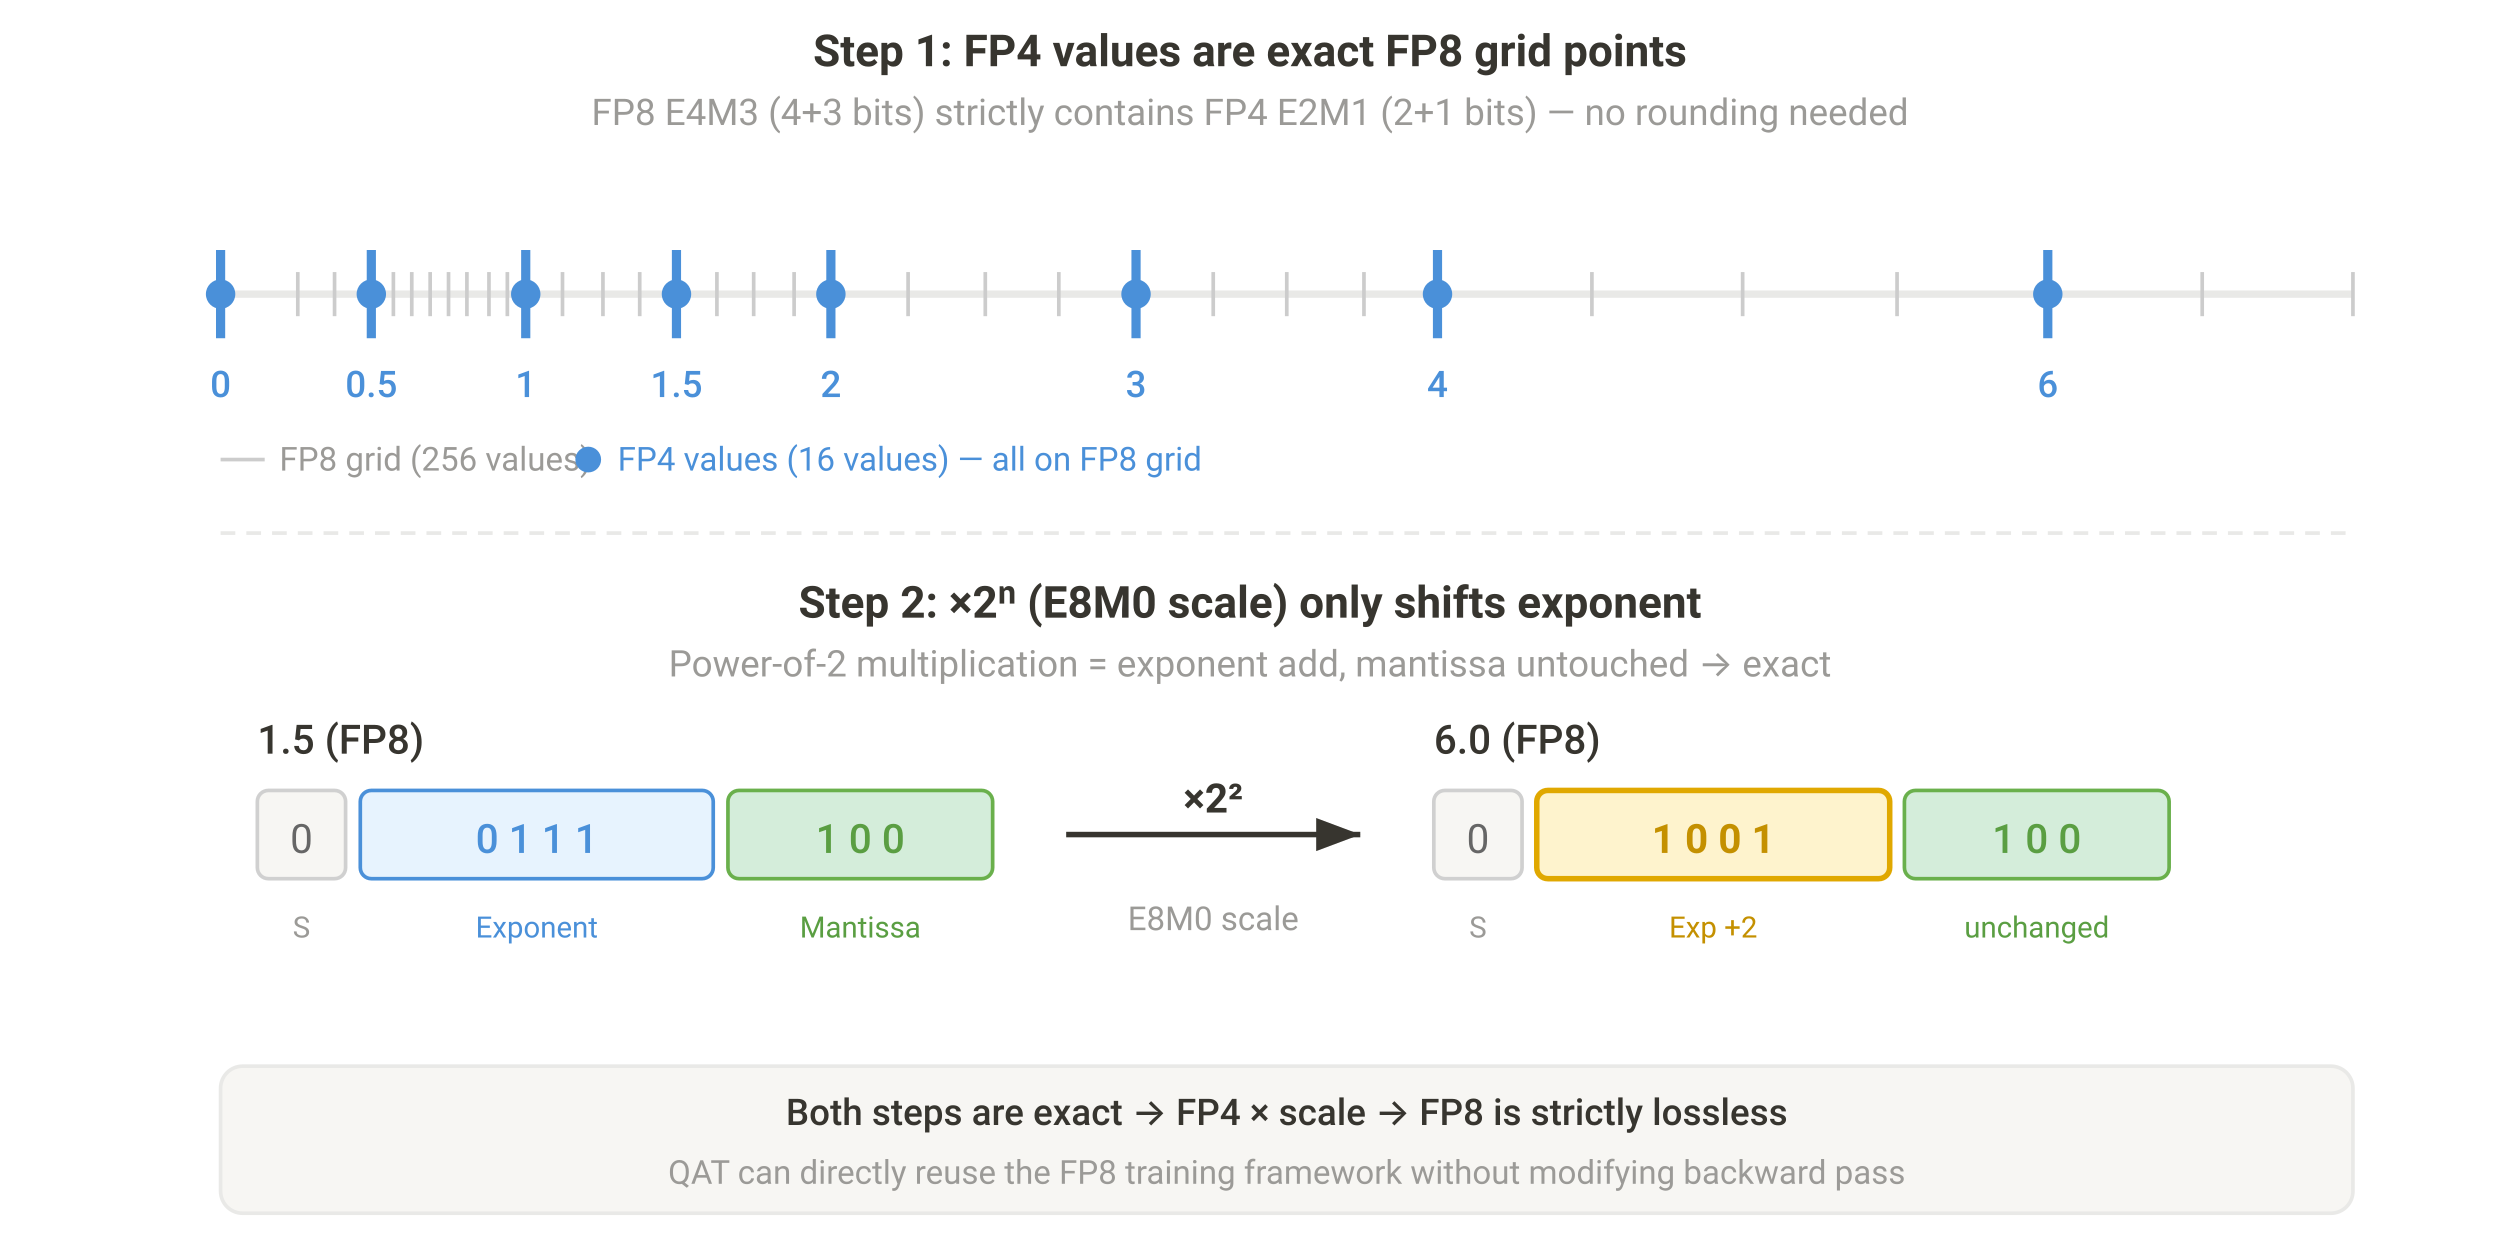
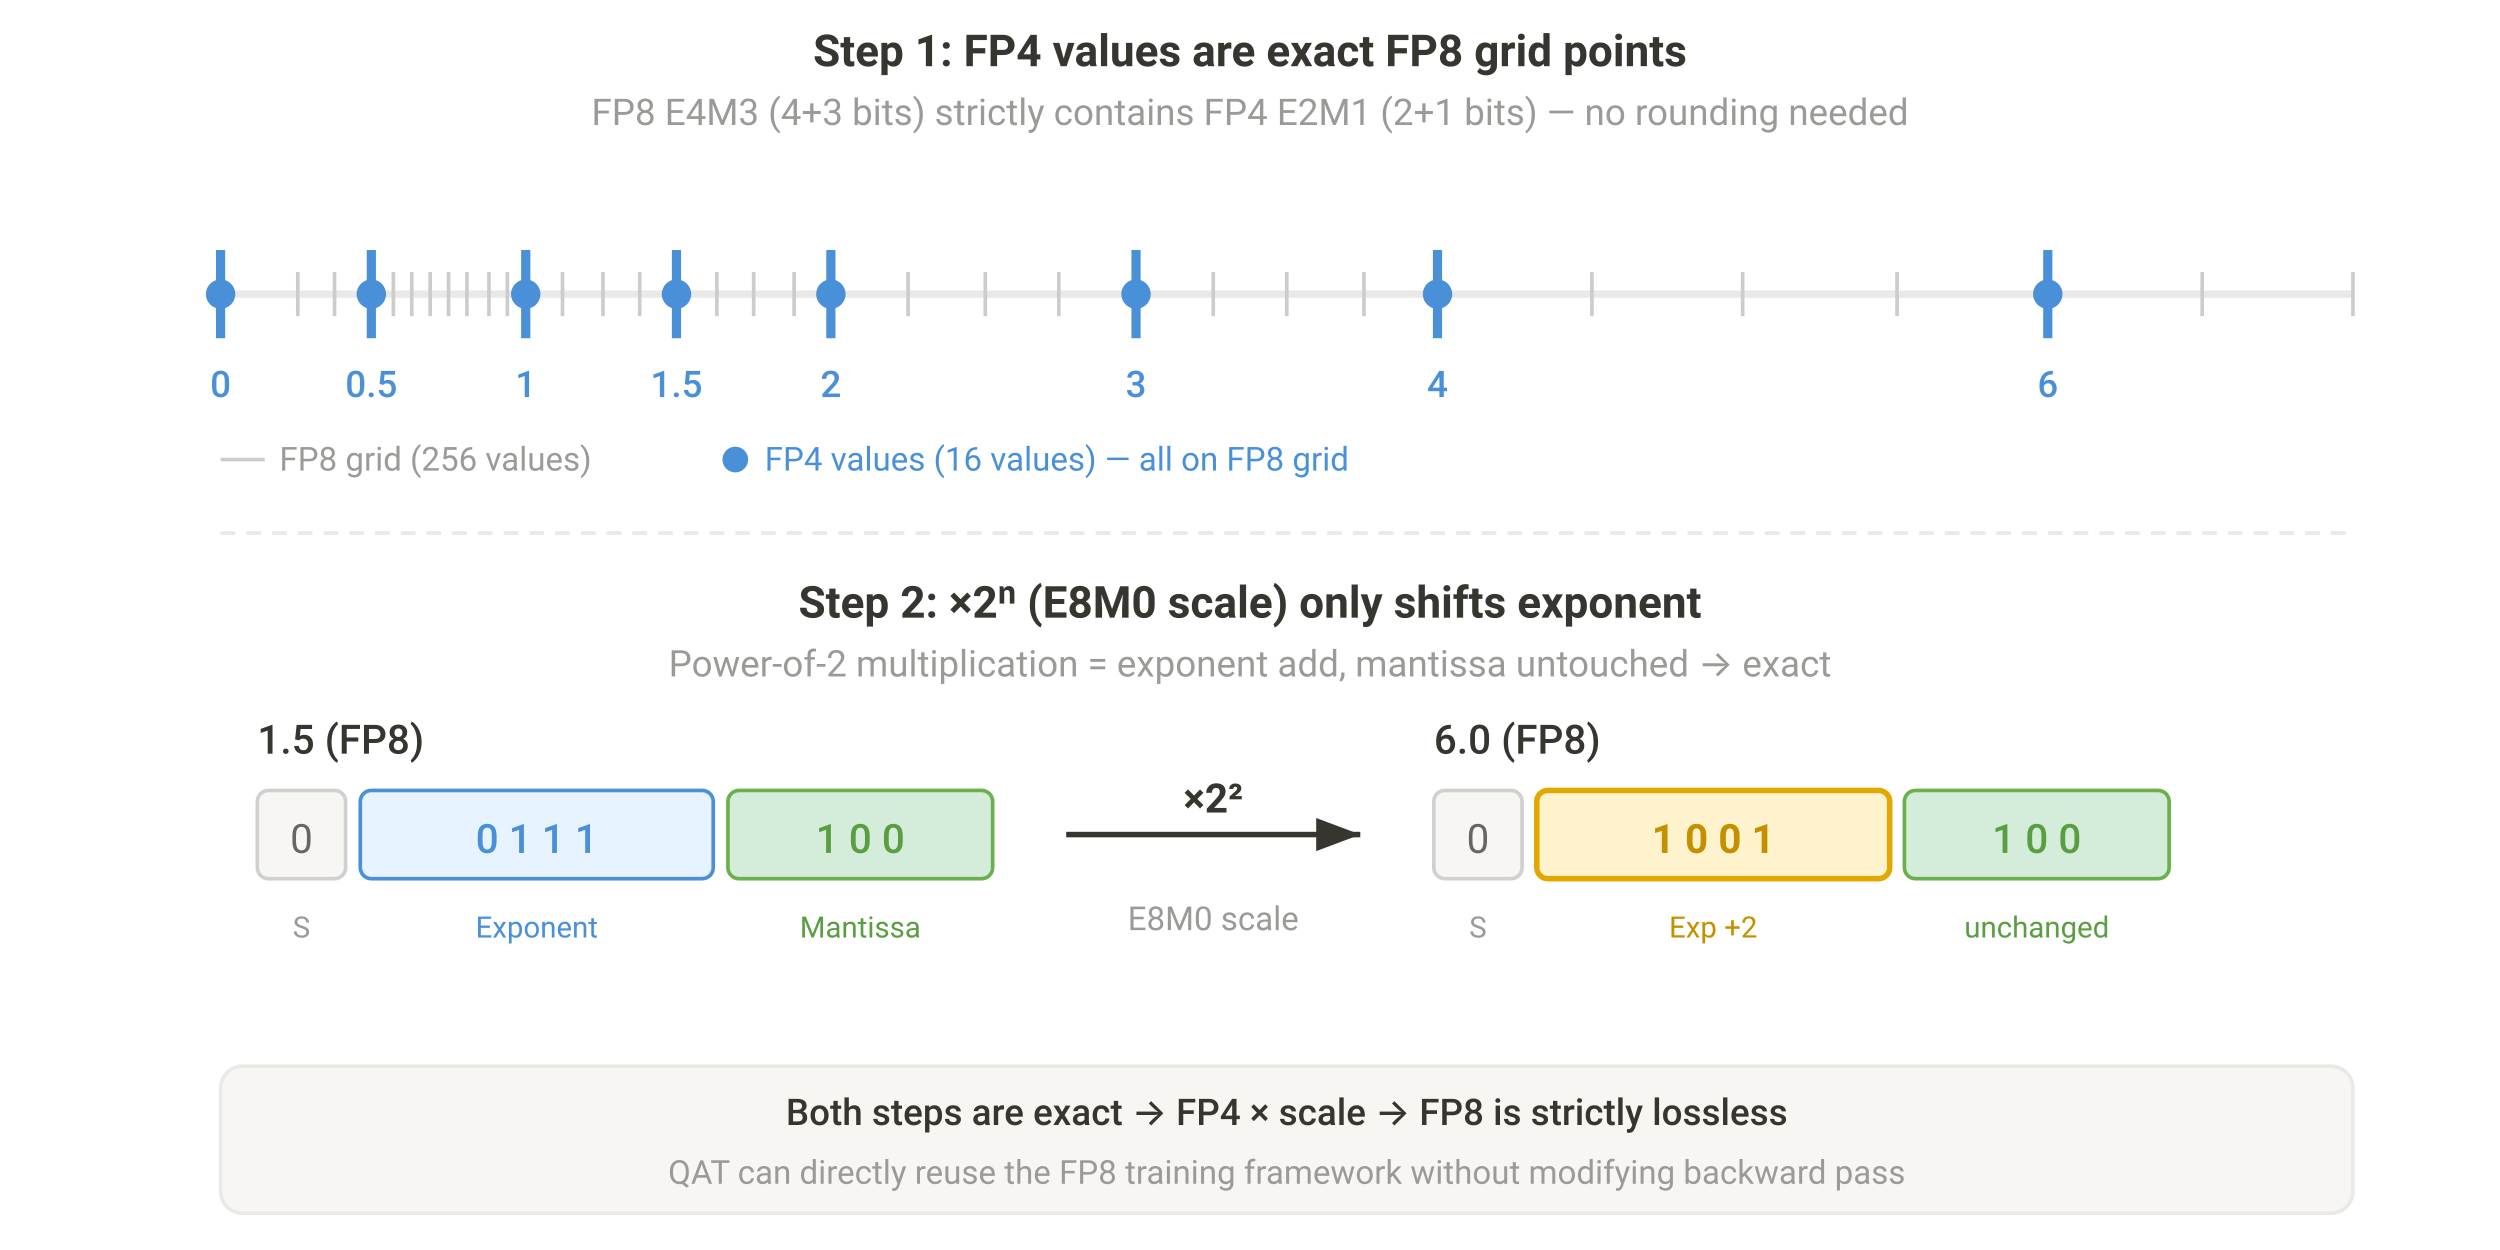
<svg xmlns="http://www.w3.org/2000/svg" viewBox="0 0 680 340" font-family="-apple-system, BlinkMacSystemFont, 'Segoe UI', Roboto, sans-serif">
  <text x="340" y="18" text-anchor="middle" font-size="12" fill="#37352f" font-weight="600">Step 1: FP4 values are exact FP8 grid points</text>
  <text x="340" y="34" text-anchor="middle" font-size="10" fill="#9b9a97">FP8 E4M3 (4+3 bits) strictly contains FP4 E2M1 (2+1 bits) — no rounding needed</text>
  <line x1="60" y1="80" x2="640" y2="80" stroke="#e9e9e7" stroke-width="2" />
  <g stroke="#ccc" stroke-width="1">
    <line x1="81" y1="74" x2="81" y2="86" />
    <line x1="91" y1="74" x2="91" y2="86" />
    <line x1="107" y1="74" x2="107" y2="86" />
    <line x1="112" y1="74" x2="112" y2="86" />
    <line x1="117" y1="74" x2="117" y2="86" />
    <line x1="122" y1="74" x2="122" y2="86" />
    <line x1="127" y1="74" x2="127" y2="86" />
    <line x1="133" y1="74" x2="133" y2="86" />
    <line x1="138" y1="74" x2="138" y2="86" />
    <line x1="153" y1="74" x2="153" y2="86" />
    <line x1="164" y1="74" x2="164" y2="86" />
    <line x1="174" y1="74" x2="174" y2="86" />
    <line x1="195" y1="74" x2="195" y2="86" />
    <line x1="205" y1="74" x2="205" y2="86" />
    <line x1="216" y1="74" x2="216" y2="86" />
    <line x1="247" y1="74" x2="247" y2="86" />
    <line x1="268" y1="74" x2="268" y2="86" />
    <line x1="288" y1="74" x2="288" y2="86" />
    <line x1="330" y1="74" x2="330" y2="86" />
    <line x1="350" y1="74" x2="350" y2="86" />
    <line x1="371" y1="74" x2="371" y2="86" />
    <line x1="433" y1="74" x2="433" y2="86" />
    <line x1="474" y1="74" x2="474" y2="86" />
    <line x1="516" y1="74" x2="516" y2="86" />
    <line x1="599" y1="74" x2="599" y2="86" />
    <line x1="640" y1="74" x2="640" y2="86" />
  </g>
  <g stroke="#4a90d9" stroke-width="2.5">
    <line x1="60" y1="68" x2="60" y2="92" />
    <line x1="101" y1="68" x2="101" y2="92" />
    <line x1="143" y1="68" x2="143" y2="92" />
    <line x1="184" y1="68" x2="184" y2="92" />
    <line x1="226" y1="68" x2="226" y2="92" />
    <line x1="309" y1="68" x2="309" y2="92" />
    <line x1="391" y1="68" x2="391" y2="92" />
    <line x1="557" y1="68" x2="557" y2="92" />
  </g>
  <g fill="#4a90d9">
    <circle cx="60" cy="80" r="4" />
    <circle cx="101" cy="80" r="4" />
    <circle cx="143" cy="80" r="4" />
    <circle cx="184" cy="80" r="4" />
    <circle cx="226" cy="80" r="4" />
    <circle cx="309" cy="80" r="4" />
    <circle cx="391" cy="80" r="4" />
    <circle cx="557" cy="80" r="4" />
  </g>
  <g font-size="10" fill="#4a90d9" text-anchor="middle" font-weight="500">
    <text x="60" y="108">0</text>
    <text x="101" y="108">0.5</text>
    <text x="143" y="108">1</text>
    <text x="184" y="108">1.5</text>
    <text x="226" y="108">2</text>
    <text x="309" y="108">3</text>
    <text x="391" y="108">4</text>
    <text x="557" y="108">6</text>
  </g>
  <line x1="60" y1="125" x2="72" y2="125" stroke="#ccc" stroke-width="1" />
  <text x="76" y="128" font-size="9" fill="#9b9a97">FP8 grid (256 values)</text>
-   <circle cx="160" cy="125" r="3.5" fill="#4a90d9" />
-   <text x="168" y="128" font-size="9" fill="#4a90d9">FP4 values (16 values) — all on FP8 grid</text>
+   <circle cx="200" cy="125" r="3.5" fill="#4a90d9" />
+   <text x="208" y="128" font-size="9" fill="#4a90d9">FP4 values (16 values) — all on FP8 grid</text>
  <line x1="60" y1="145" x2="640" y2="145" stroke="#e9e9e7" stroke-width="1" stroke-dasharray="4,3" />
  <text x="340" y="168" text-anchor="middle" font-size="12" fill="#37352f" font-weight="600">Step 2: ×2ⁿ (E8M0 scale) only shifts exponent</text>
  <text x="340" y="184" text-anchor="middle" font-size="10" fill="#9b9a97">Power-of-2 multiplication = exponent add, mantissa untouched → exact</text>
  <g transform="translate(70, 205)">
    <text x="0" y="0" font-size="11" fill="#37352f" font-weight="500">1.5 (FP8)</text>
    <rect x="0" y="10" width="24" height="24" rx="3" fill="#f7f6f3" stroke="#d0d0d0" stroke-width="1" />
    <text x="12" y="27" text-anchor="middle" font-size="11" fill="#666">0</text>
    <rect x="28" y="10" width="96" height="24" rx="3" fill="#e7f3fe" stroke="#4a90d9" stroke-width="1" />
    <text x="76" y="27" text-anchor="middle" font-size="11" fill="#4a90d9" font-weight="500">0 1 1 1</text>
    <rect x="128" y="10" width="72" height="24" rx="3" fill="#d4edda" stroke="#6ab04c" stroke-width="1" />
    <text x="164" y="27" text-anchor="middle" font-size="11" fill="#5a9e42" font-weight="500">1 0 0</text>
    <text x="12" y="50" text-anchor="middle" font-size="8" fill="#9b9a97">S</text>
    <text x="76" y="50" text-anchor="middle" font-size="8" fill="#4a90d9">Exponent</text>
    <text x="164" y="50" text-anchor="middle" font-size="8" fill="#5a9e42">Mantissa</text>
  </g>
  <g transform="translate(290, 215)">
    <line x1="0" y1="12" x2="80" y2="12" stroke="#37352f" stroke-width="1.5" marker-end="url(#arrowhead)" />
    <text x="40" y="6" text-anchor="middle" font-size="11" fill="#37352f" font-weight="600">×2²</text>
    <text x="40" y="38" text-anchor="middle" font-size="9" fill="#9b9a97">E8M0 scale</text>
  </g>
  <g transform="translate(390, 205)">
    <text x="0" y="0" font-size="11" fill="#37352f" font-weight="500">6.0 (FP8)</text>
    <rect x="0" y="10" width="24" height="24" rx="3" fill="#f7f6f3" stroke="#d0d0d0" stroke-width="1" />
    <text x="12" y="27" text-anchor="middle" font-size="11" fill="#666">0</text>
    <rect x="28" y="10" width="96" height="24" rx="3" fill="#fef3cd" stroke="#e0a800" stroke-width="1.5" />
    <text x="76" y="27" text-anchor="middle" font-size="11" fill="#c49000" font-weight="600">1 0 0 1</text>
    <rect x="128" y="10" width="72" height="24" rx="3" fill="#d4edda" stroke="#6ab04c" stroke-width="1" />
    <text x="164" y="27" text-anchor="middle" font-size="11" fill="#5a9e42" font-weight="500">1 0 0</text>
    <text x="12" y="50" text-anchor="middle" font-size="8" fill="#9b9a97">S</text>
    <text x="76" y="50" text-anchor="middle" font-size="8" fill="#c49000">Exp +2</text>
    <text x="164" y="50" text-anchor="middle" font-size="8" fill="#5a9e42">unchanged</text>
  </g>
  <defs>
    <marker id="arrowhead" markerWidth="8" markerHeight="6" refX="8" refY="3" orient="auto">
      <polygon points="0 0, 8 3, 0 6" fill="#37352f" />
    </marker>
  </defs>
  <g transform="translate(60, 290)">
    <rect x="0" y="0" width="580" height="40" rx="6" fill="#f7f6f3" stroke="#e9e9e7" stroke-width="1" />
    <text x="290" y="16" text-anchor="middle" font-size="10" fill="#37352f" font-weight="500">Both steps are exact → FP4 × scale → FP8 is strictly lossless</text>
    <text x="290" y="32" text-anchor="middle" font-size="9" fill="#9b9a97">QAT can directly reuse the FP8 training framework without modifying backward pass</text>
  </g>
</svg>
